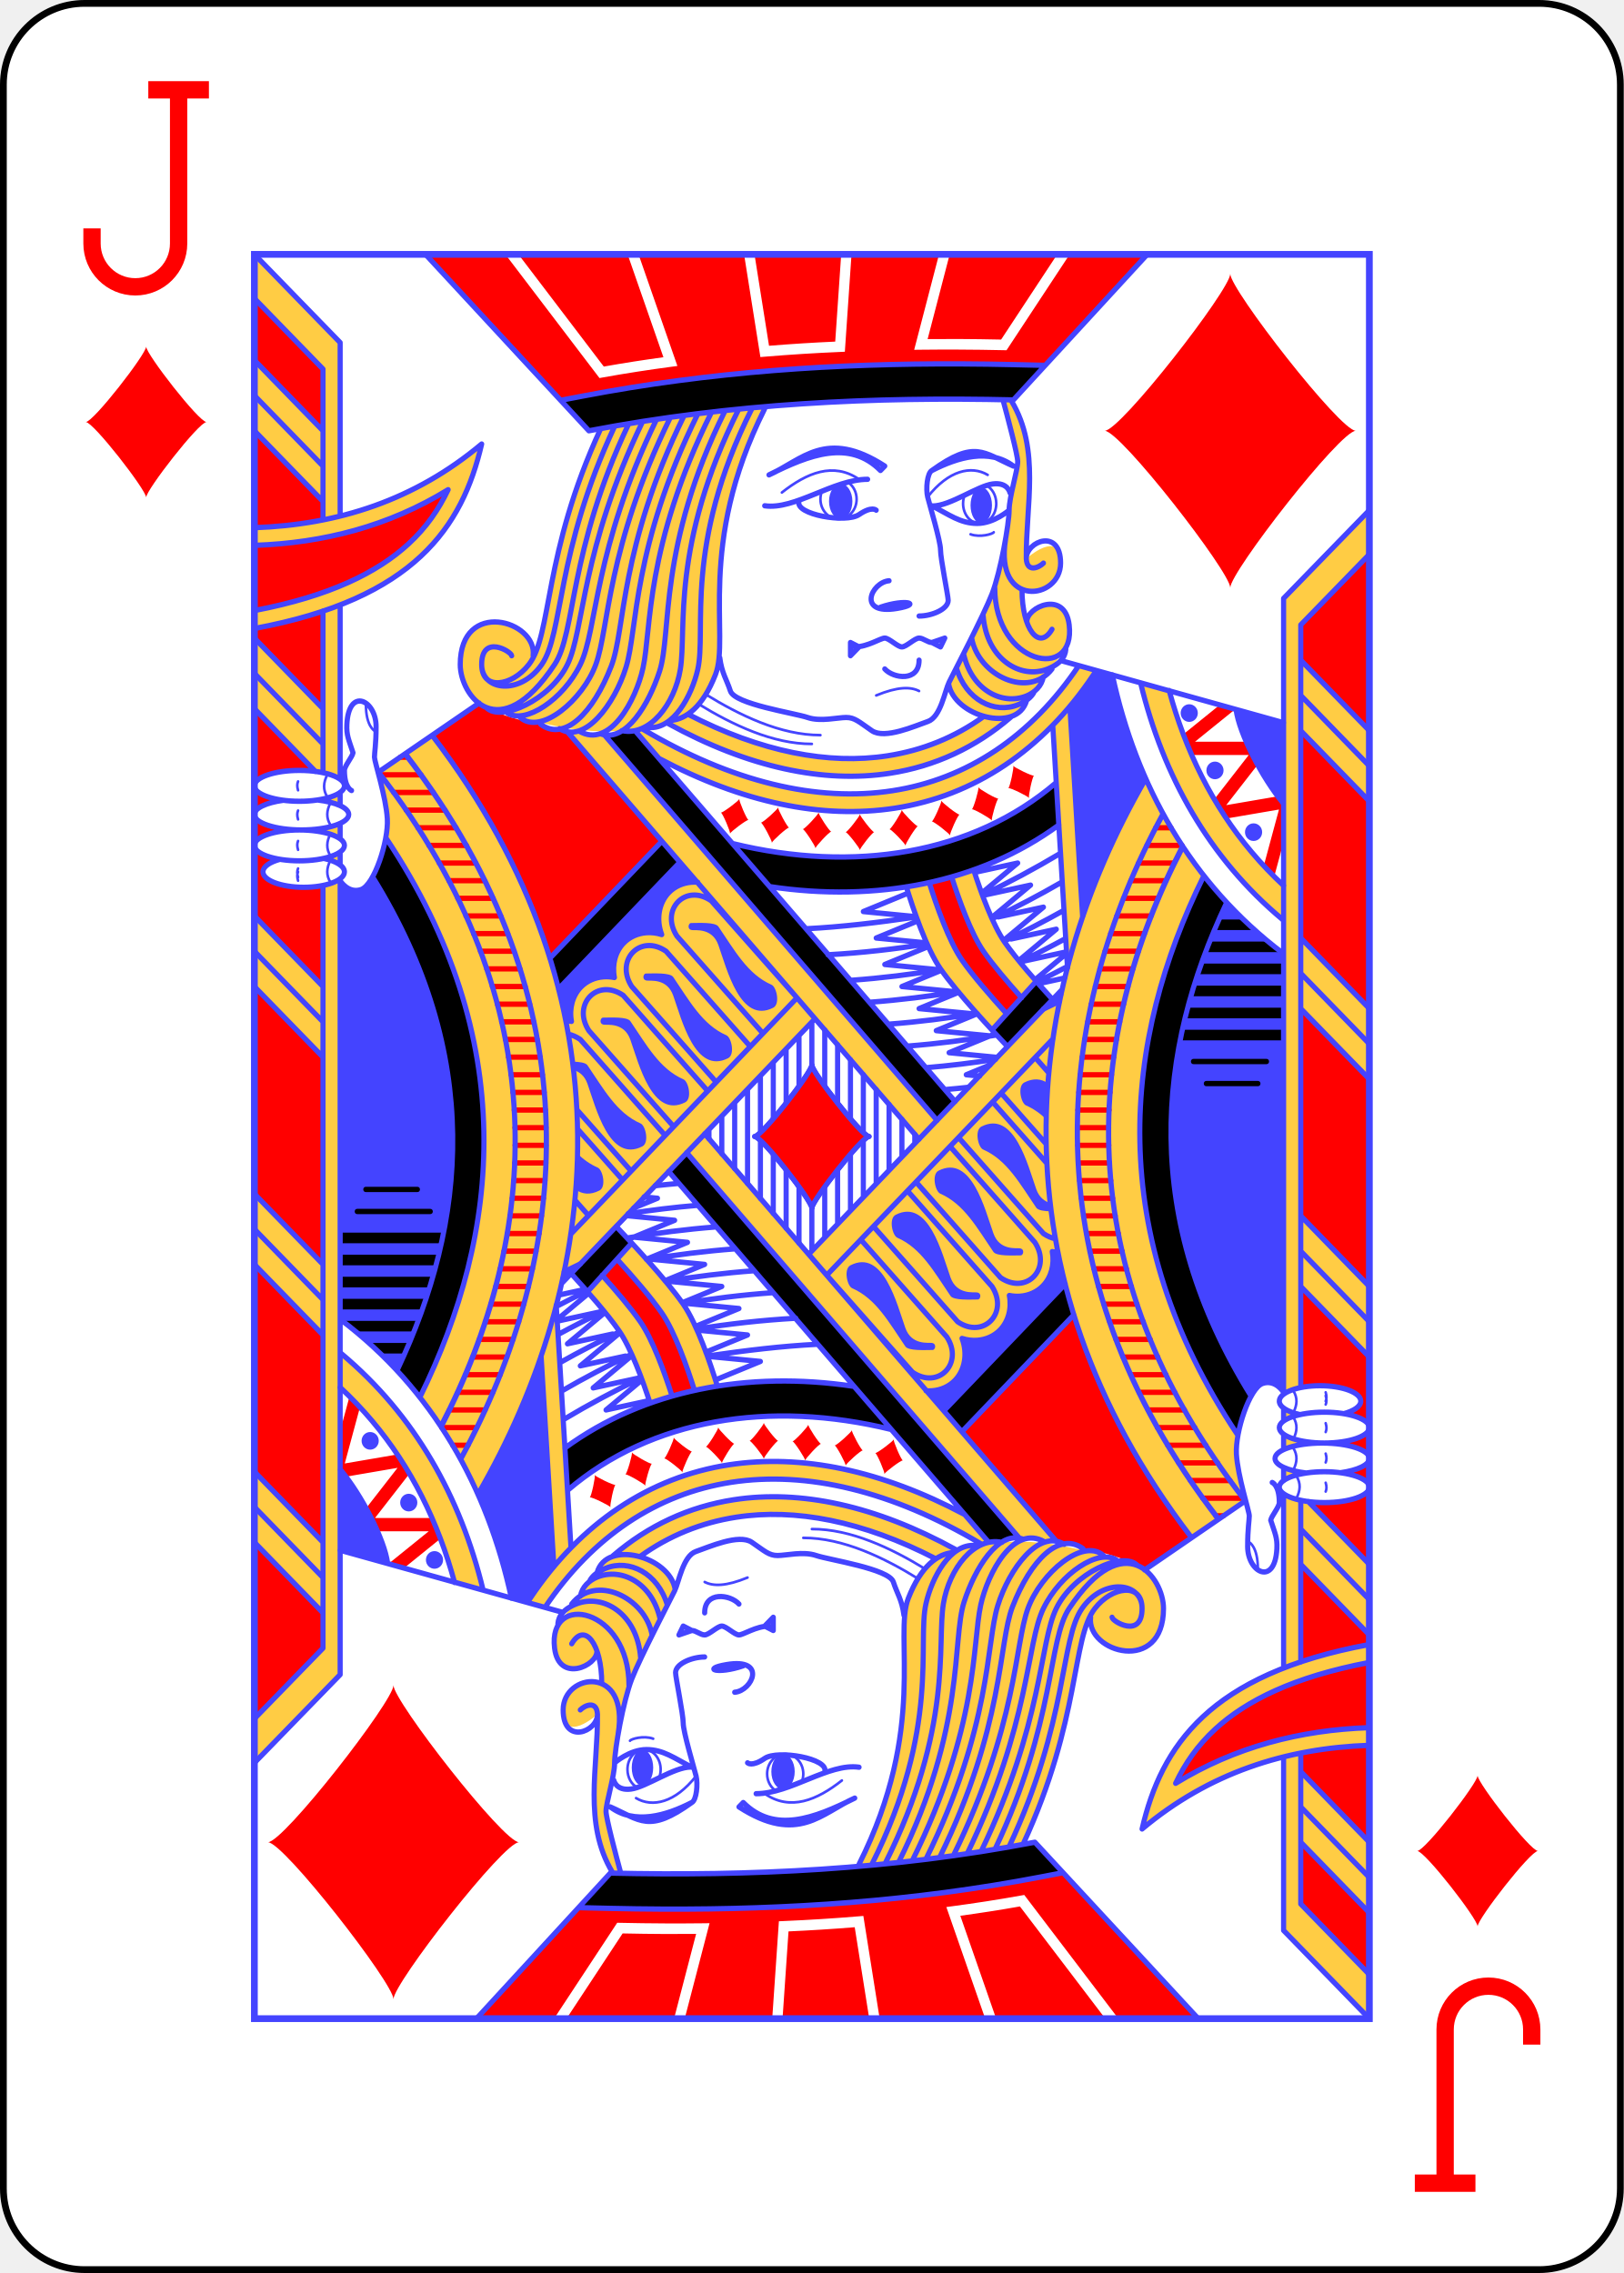
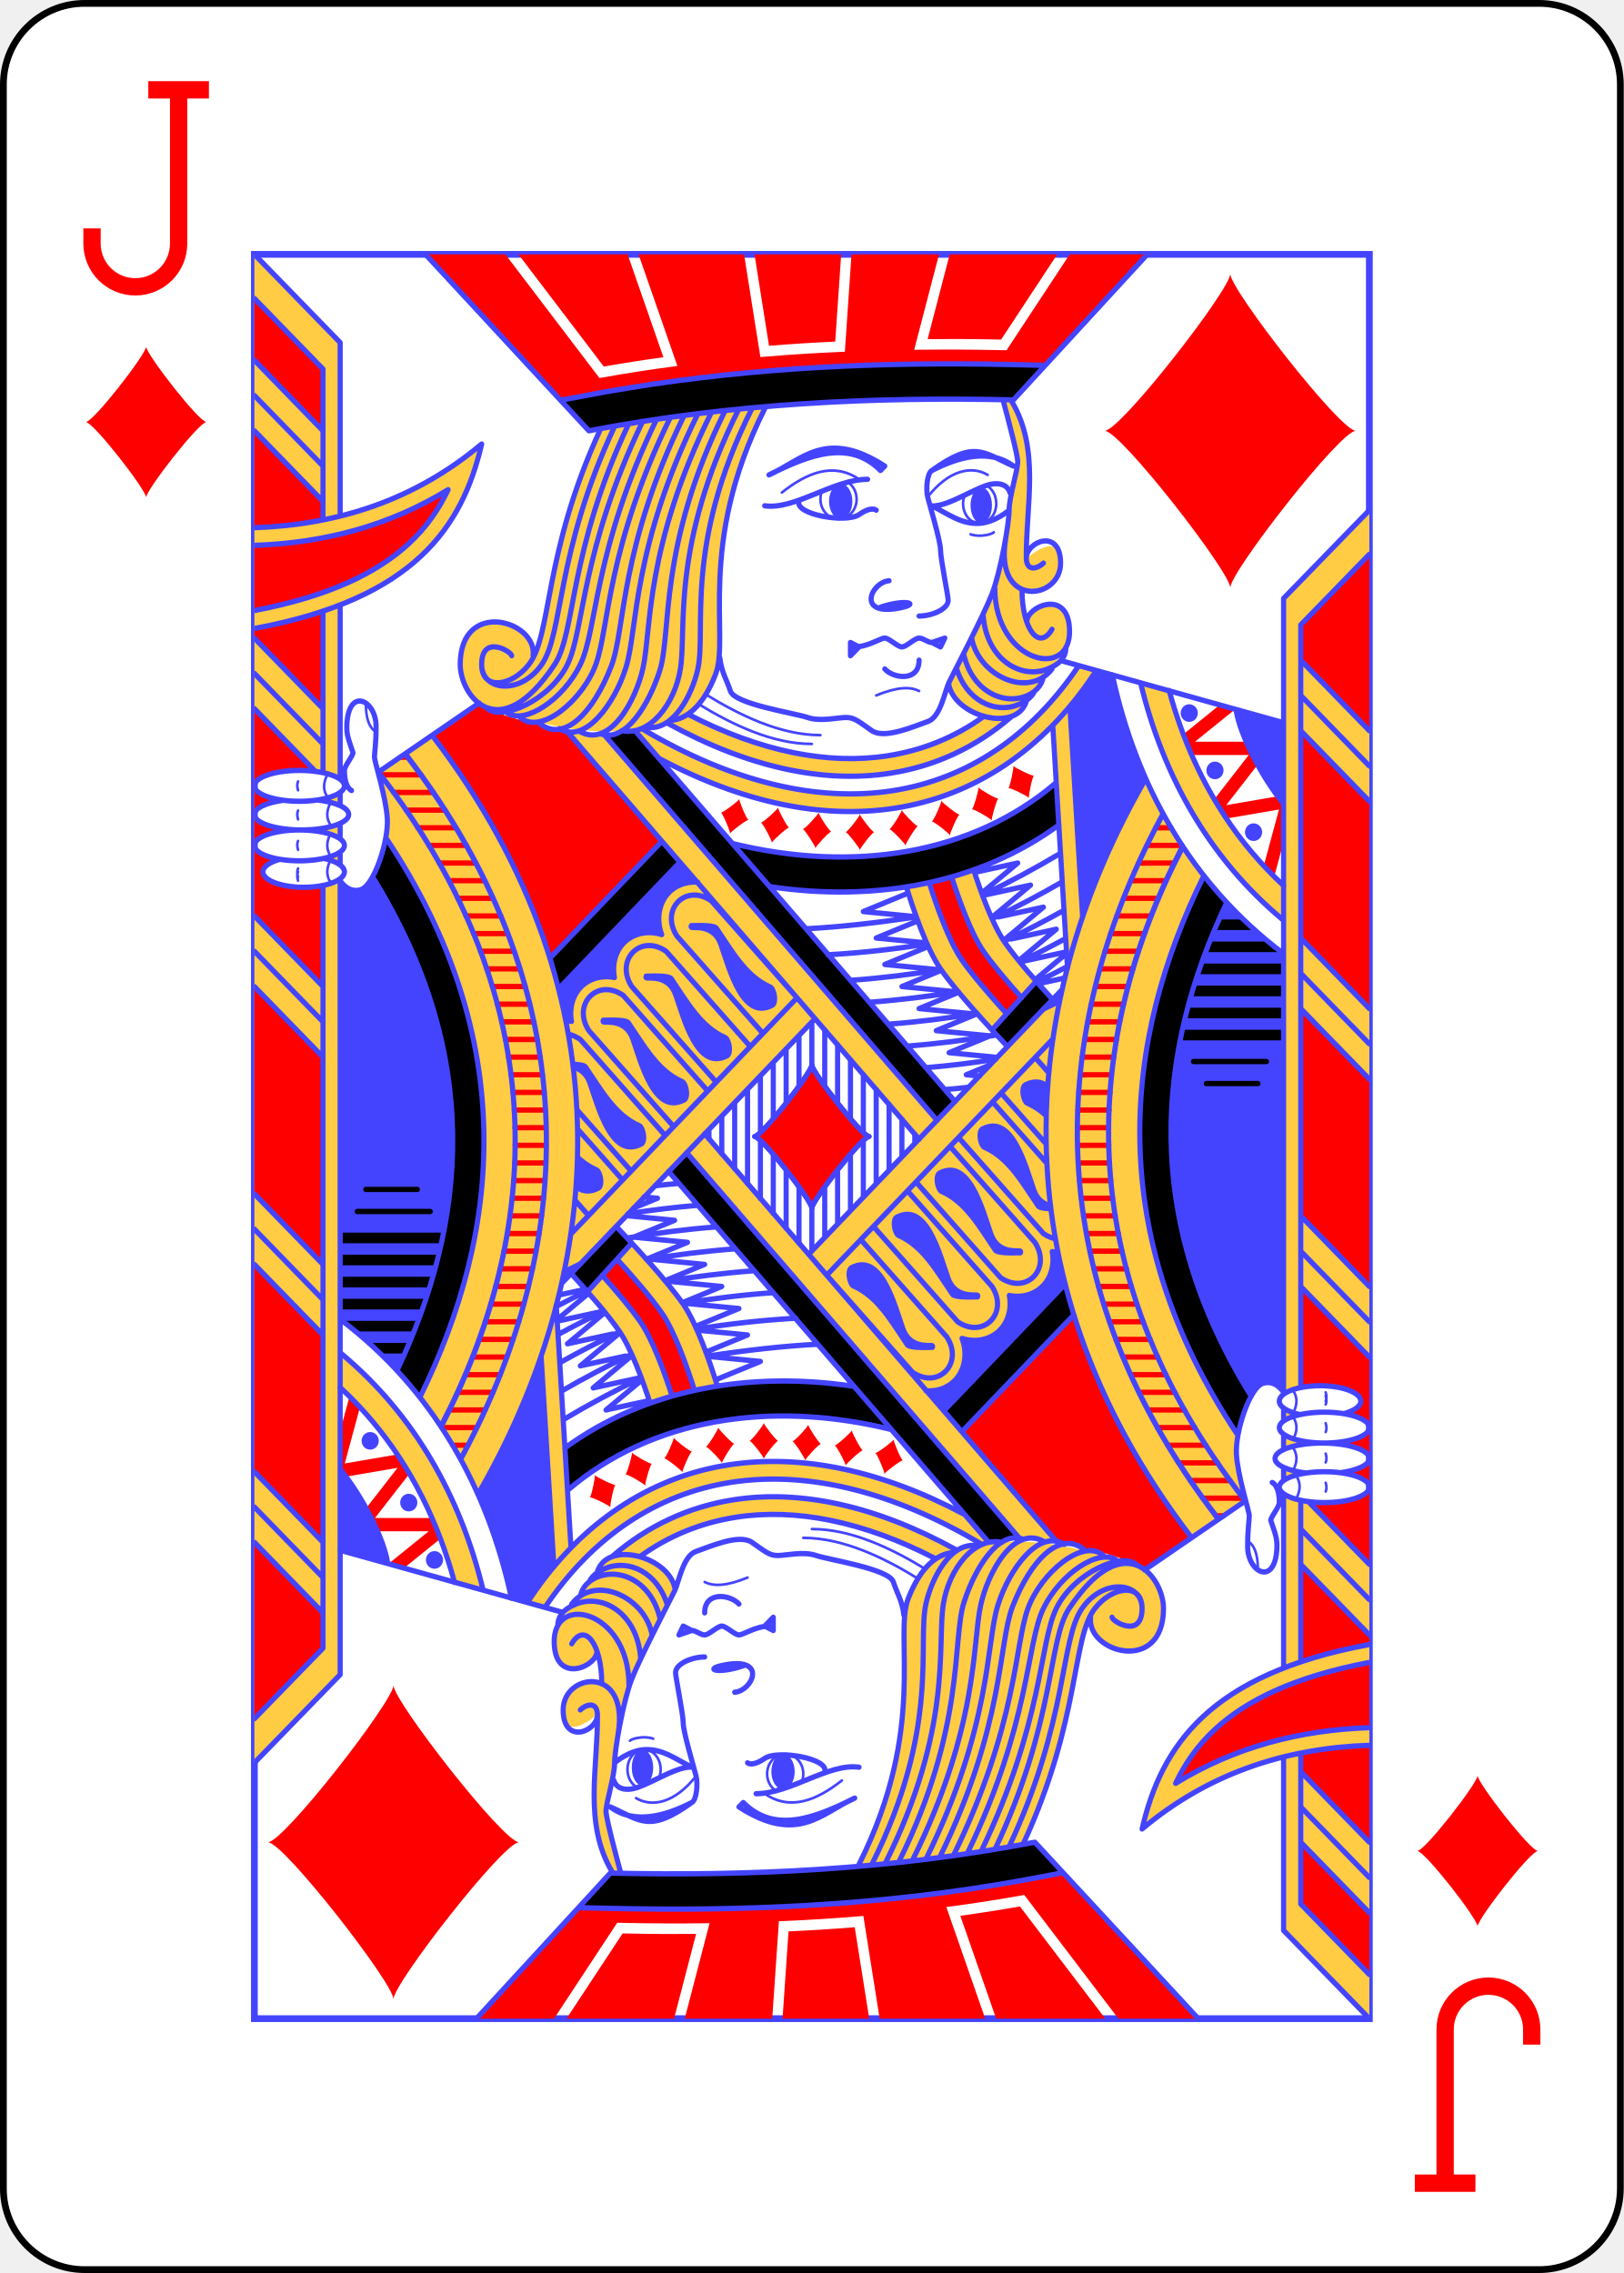
- <svg xmlns="http://www.w3.org/2000/svg" xmlns:xlink="http://www.w3.org/1999/xlink" class="card" face="JD" height="3.5in" preserveAspectRatio="none" viewBox="-120 -168 240 336" width="2.5in">
+ <svg xmlns="http://www.w3.org/2000/svg" xmlns:xlink="http://www.w3.org/1999/xlink" class="card jack" face="JD" height="3.5in" preserveAspectRatio="none" viewBox="-120 -168 240 336" width="2.5in">
  <defs>
+     <symbol id="SDJ" viewBox="-600 -600 1200 1200" preserveAspectRatio="xMinYMid">
+       <path d="M-400 0C-350 0 0 -450 0 -500C0 -450 350 0 400 0C350 0 0 450 0 500C0 450 -350 0 -400 0Z" fill="red" />
+     </symbol>
    <symbol id="VDJ" viewBox="-500 -500 1000 1000" preserveAspectRatio="xMinYMid">
      <path d="M50 -460L250 -460M150 -460L150 250A100 100 0 0 1 -250 250L-250 220" stroke="red" stroke-width="80" stroke-linecap="square" stroke-miterlimit="1.5" fill="none" />
-     </symbol>
-     <symbol id="SDJ" viewBox="-600 -600 1200 1200" preserveAspectRatio="xMinYMid">
-       <path d="M-400 0C-350 0 0 -450 0 -500C0 -450 350 0 400 0C350 0 0 450 0 500C0 450 -350 0 -400 0Z" fill="red" />
    </symbol>
    <symbol id="DJ6" preserveAspectRatio="none" viewBox="0 0 1300 2000">
      <path stroke="#44F" stroke-linecap="round" stroke-linejoin="round" stroke-width="3" fill="none" d="M85,590c-4.701,8.725 -5.187,17.099 0,25M88.71,621.884c-4.701,8.725 -5.187,17.099 0,25M88.71,656.884c-4.701,8.725 -5.187,17.099 0,25M88.71,686.884c-4.701,8.725 -5.187,17.099 0,25M130,510c0,25 10,30 10,30M50.928,597.5c-1.131,2.58 -1.339,5.774 0,10M50.928,630.524c-1.131,2.58 -1.339,5.774 0,10M50.928,665c-1.131,2.58 -1.339,5.774 0,10M50.928,700c-1.131,2.58 -1.339,5.774 0,10M50.928,696.159c-1.131,2.58 -1.339,5.774 0,10M725,500c25,-10 40,-10 50,-5M705,255c-30,-20 -60.951,-7.28 -90,15M785,275c24.496,-30.289 50.876,-35.961 70,-25M692.54,258.604c5.799,4.009 9.635,10.975 9.635,18.896 0,12.426 -9.441,22.5 -21.088,22.5 -11.646,0 -21.088,-10.074 -21.088,-22.5 0,-3.285 0.66,-6.406 1.846,-9.22M853.124,261.739c6.976,3.399 11.876,11.415 11.876,20.761 0,12.426 -8.662,22.5 -19.347,22.5 -10.685,0 -19.347,-10.074 -19.347,-22.5 0,-3.816 0.817,-7.411 2.259,-10.56M835,317.323c11.292,3.969 26.1,-0.362 27.069,-2.323M517.969,509.822C557.538,533.358 604.489,555.092 650,555M525.369,498.266C565.472,522.392 613.488,545.094 660,545" />
      <use xlink:href="#SDJ" height="200" width="200" transform="translate(650,1000)scale(1,0.972)rotate(0)translate(-100,-100)" stroke="#44F" stroke-width="36" stroke-linejoin="round" stroke-linecap="round" />
      <use xlink:href="#SDJ" height="50" width="50" transform="translate(894,598)scale(1,0.972)rotate(-26)translate(-25,-25)" />
      <use xlink:href="#SDJ" height="50" width="50" transform="translate(852,623)scale(1,0.972)rotate(-22)translate(-25,-25)" />
      <use xlink:href="#SDJ" height="50" width="50" transform="translate(806,639)scale(1,0.972)rotate(-14)translate(-25,-25)" />
      <use xlink:href="#SDJ" height="50" width="50" transform="translate(757,650)scale(1,0.972)rotate(-6)translate(-25,-25)" />
      <use xlink:href="#SDJ" height="50" width="50" transform="translate(706,655)scale(1,0.972)rotate(0)translate(-25,-25)" />
      <use xlink:href="#SDJ" height="50" width="50" transform="translate(656,653)scale(1,0.972)rotate(5)translate(-25,-25)" />
      <use xlink:href="#SDJ" height="50" width="50" transform="translate(607,647)scale(1,0.972)rotate(10)translate(-25,-25)" />
      <use xlink:href="#SDJ" height="50" width="50" transform="translate(560,637)scale(1,0.972)rotate(15)translate(-25,-25)" />
    </symbol>
    <symbol id="DJ5" preserveAspectRatio="none" viewBox="0 0 1300 2000">
      <path stroke="#44F" stroke-linecap="round" stroke-linejoin="round" stroke-width="6" fill="none" d="M100,709.952V1610L-2.9802322e-6,1710M100,678.111v13.911M100,645.033v17.312M100,609.791v14.839M100,397.41V594.643M5.9604645e-7,5.9604645e-7 100,100v196.63M100.156,1207.275c107.997,79.347 171.737,190.717 199.486,315.914M207.3,545.261C445.376,846.844 403.682,1165.656 260.675,1405.606M358.174,1166.617 653.704,866.472M365.264,541.561 774.865,1002.951M650,870.236V1005M635,885.469V1120.805M620,900.703 620,1103.908M605,915.937l10e-6,171.074M590,931.172V1070.115M575,946.406V1053.219M560,961.641l-2e-5,74.682M545,976.875l-10e-6,42.551M530,992.109v10.42M408.006,544.65 795.9,981.588M444.424,540.616l372.51,419.609M368.801,1110.75 632.661,842.769M354.528,832.821 496.146,688.992M344.459,797.973 475.103,665.289M144.449,587.034 262.085,508.61M940.101,460.451l259.692,70.425M882.049,524.54c-41.333,34.618 -88.82,55.864 -141.033,63.696 -77.195,11.579 -165.246,-6.435 -258.699,-56.453M453.028,538.37c103.513,59.813 202.907,82.851 290.956,69.644 86.565,-12.985 161.584,-61.304 217.217,-141.821M850.411,523.829C816.55,547.595 778.945,562.323 738.049,568.457 669.735,578.704 590.814,564.241 505.551,521.317M557.384,667.852c141.56,33.774 280.148,12.039 377.1,-68.721M930.877,534.031l17.164,274.628M950.766,512.261c5.176,82.814 10.432,166.905 14.861,237.784M601.099,716.788c123.687,18.042 244.26,-3.946 336.972,-69.989M760.133,716.928C767.967,741.662 783.721,787.209 800,810c19.662,27.527 60.973,70.517 77.718,87.621M786.849,712.279C795.124,737.784 809.834,778.767 825,800c12.464,17.45 33.628,41.114 51.719,60.458M813.053,705.961C821.503,731.58 835.544,769.762 850,790c10.843,15.18 28.27,35.063 44.53,52.714M838.642,697.737C847.145,723.316 860.874,760.224 875,780c13.414,18.779 36.904,44.756 55.795,64.8M153.972,662.331C309.967,889.988 287.883,1108.489 192.987,1295.533M1199.928,715.507c-53.227,-48.045 -91.438,-105.975 -116.853,-171.387 -6.273,-16.146 -11.767,-32.747 -16.514,-49.768M1198.823,754.032c-86.122,-69.992 -139.221,-162.657 -165.48,-268.012M1144.6,515.971c3.51,27.018 30.401,77.532 54.943,106.167M80,240 -2.9802322e-7,160M0,120l80,80M80,280 -2.9802322e-7,200M80,555 -2.9802322e-7,475M0,435l80,80M80,870 -2.9802322e-7,790M0,750l80,80M80,910 -2.9802322e-7,830M80,1185 -2.9802322e-7,1105M0,1065l80,80M80,1225 -2.9802322e-7,1145M80,1500 -2.9802322e-7,1420M0,1380l80,80M80,1540 -2.9802322e-7,1460M80,715.826V1580L-5.9604645e-7,1660M80,404.212V586.914M0,50l80,80v170.958M592.661,882.769l-100,-110c-20,-30 10,-60 40,-40l100,110M538.524,938.376 440,830c-20,-30 10,-60 40,-40l98.193,108.012M488.885,988.773 390,880c-20,-30 10,-60 40,-40l98.606,108.467M366.055,884.082c4.519,0.868 9.232,2.776 13.945,5.918l98.886,108.774M439.259,1039.185 376.341,969.976M376.856,991.542l52.371,57.608M389.335,1089.268l-15.594,-17.153M516.977,711.775c-1.078,-0.089 -2.152,-0.14 -3.221,-0.156 -1.297,-0.018 -2.586,0.017 -3.863,0.105 -10.219,0.706 -19.688,4.787 -26.588,11.688 -11.544,11.544 -15.19,30.278 -8.35,47.686 -5.928,-1.859 -11.945,-2.542 -17.723,-2.143 -10.219,0.706 -19.689,4.787 -26.59,11.688 -9.67,9.67 -13.793,24.386 -10.859,39.141 -4.226,-0.84 -8.449,-1.111 -12.551,-0.828 -10.219,0.706 -19.689,4.787 -26.59,11.688 -9.617,9.617 -13.748,24.224 -10.908,38.896 -0.283,-0.06 -0.566,-0.133 -0.85,-0.188 -0.98,-0.203 -1.978,-0.307 -2.979,-0.311 -0.87,-0.003 -1.723,0.068 -2.555,0.208M911.501,824.106l-51.301,54.965M848.93,726.398c30.438,-14.244 60.781,-29.936 91.001,-47.503M860.229,753.123c27.325,-12.679 54.575,-26.511 81.729,-41.804M874.067,778.661c23.36,-10.811 46.666,-22.46 69.903,-35.142M892.425,802.102c17.883,-8.34 35.733,-17.177 53.545,-26.598M912.413,824.762c11.862,-5.596 23.71,-11.414 35.541,-17.48M919.958,855.554c6.272,-2.875 12.539,-5.81 18.803,-8.809M848.071,724.086 890,690 839.651,700.627M859.686,751.837 905,715 852.309,726.121M873.553,777.759 920,740 867.309,751.121M891.242,800.573 935,765 882.309,776.121M946.916,790.651l-49.607,10.47M910.283,822.288l36.743,-29.869M944.574,820.366l-27.265,5.754M921.876,854.122l18.259,-14.844M796.745,810.826 735,805 785,785M816.745,835.826 755,830 800.995,811.602M836.745,860.825 775,855 821.293,836.483M856.745,885.826 795,880 843.076,860.769M865.487,910.235 810,905 860,885M771.875,751.157c-45.675,6.443 -87.52,11.323 -128.233,13.293M771.745,750.826 710,745 760,725M784.463,781.691c-37.56,5.866 -76.037,10.142 -115.741,12.289M783.928,780.56 725,775 773.666,755.534M800.543,810.726c-34.211,5.512 -69.172,9.723 -105.121,12.221 -0.113,0.008 -0.226,0.016 -0.338,0.024M820.562,835.723c-33.673,5.426 -68.073,9.591 -103.426,12.104M842.46,860.416c-33.626,5.47 -67.975,9.688 -103.271,12.263M865,885c-33.784,5.565 -68.294,9.873 -103.757,12.527M864.175,912.505c-26.572,4.034 -53.609,7.264 -81.218,9.499M832.539,944.214c-9.118,0.981 -18.296,1.857 -27.537,2.622M845.626,931.474 830,930 857.643,918.943M137.753,705.592c129.038,202.306 110.486,391.093 29.078,558.571M144.664,587.05c211.433,263.851 187.394,526.874 72.807,741.458M240.698,1365.491C368.264,1137.311 400.016,847.839 175.72,566.274M144.78,587.132C356.096,850.901 332.058,1113.924 217.853,1328.87M176.02,566.162c223.996,281.677 192.244,571.149 64.817,798.824M100,710c0,0 9.291,14.995 24.328,10.107C139.668,715.121 156.474,665.06 155,640c-1.468,-24.957 -15,-65 -15,-70 0,-5 1.909,-14.691 1.909,-34.691 0,-30 -31.909,-45.309 -34.073,-2.527C107.209,545.174 110,550 115,565M115,565c-0.676,4.552 -10,15 -10,20 0,20 8.286,22.809 8.286,22.809M0,602.5A52.5,17.5 0 0 1 52.5,585 52.5,17.5 0 0 1 105,602.5 52.5,17.5 0 0 1 52.5,620 52.5,17.5 0 0 1 0,602.5M0,635c0,0 0,0 0,0 0,-7.263 13.907,-13.493 33.71,-16.141M73.837,618.553C94.935,621 110,627.44 110,635c0,9.665 -24.624,17.5 -55,17.5 -30.376,0 -55,-7.835 -55,-17.5M0,670A52.5,17.5 0 0 1 52.5,652.5 52.5,17.5 0 0 1 105,670 52.5,17.5 0 0 1 52.5,687.5 52.5,17.5 0 0 1 0,670M81.191,684.829C95.421,687.851 105,693.514 105,700c0,9.665 -21.266,17.5 -47.5,17.5 -26.234,0 -47.5,-7.835 -47.5,-17.5 0,-5.87 7.845,-11.066 19.884,-14.24M71.354,586.354 1.8096853e-5,515M0.02,309.855C97.554,306.607 187.046,278.578 265,215 242.582,308.966 186.547,390.542 0.192,424.084M0.026,329.865C80.534,327.262 156.893,308.022 225.898,266.748 215.042,289.094 200.421,309.706 179.627,328.295 143.531,360.564 88.07,387.481 0.303,403.733M403.784,197.624C336.263,339.655 347.37,430.787 320,465c-20,25 -55,30 -55,0 0,-35 34.9,-14.626 35,-10M420.15,194.736C350.946,338.298 360.638,429.107 335,465c-25,35 -70,30 -70,0M436.417,192.11C365.772,337.154 375.059,428.375 350,465c-65,95 -110,35 -110,0 0,-75 90,-50 85,-10M452.669,189.51C380.329,335.873 384.964,425.072 365,465c-20,40 -77.602,65.61 -94.572,48.745M468.763,187.305C395.282,334.978 400.064,424.872 380,465c-20,40 -64.5,68.136 -85,55M484.862,185.097C410.176,334.001 413.892,422.783 398.06,465c-15,40 -63.998,80.555 -88.06,60M500.989,182.866C425.269,333.183 432.827,424.628 416.121,466.749 395,520 361.556,552.647 333.873,532.762M517.083,180.7C440.175,332.311 447.076,424.662 433.307,468.06 420,510 385.05,555.512 355.845,537.641M532.953,178.991C455.14,331.615 463.149,424.349 453.116,468.935 445,505 414.577,561.021 378.609,540.433M548.832,177.272C470.166,330.965 486.957,428.902 472.488,472.432 460,510 433.177,553.423 404.187,543.706M564.713,175.556C485.046,330.227 504.286,424.838 496.669,470.246 490,510 460.572,546.713 428.474,539.875M580,175C500,330 527.498,425.817 516.915,470.683 510,500 488.836,539.016 459.373,536.333M595,175c-80,155 -40.203,258.598 -57.401,301.367 -14.963,37.211 -34.463,50.386 -51.885,51.962M872.923,165.37C878.475,185.244 890,227.409 890,235c0,10 -10,40 -10,55 0,15 -10,70 -20,95 -10,25 -45,90 -50,100 -5,10 -9.809,39.563 -24.809,44.563C770.191,534.563 735,550 720,540c-15,-10 -20,-15 -30,-15 -10,0 -30,5 -45,0 -15,-5 -85,-15 -90,-30 -4.379,-13.209 -10,-20 -12.377,-37.814M600,250c38.334,-16.373 66.186,-53.253 135,-10v0l-5,5c-36.119,-35.307 -82.46,-18.225 -130,5v0M885,240c-35,-15 -45,-30 -95,5v0c30,-15 66.711,-25.583 95,-5v0M790,245c-5.615,2.796 -7.258,21.124 -5,30 2.466,9.691 15,50 15,60 0,10 8.935,52.186 8.935,57.186C808.935,402.186 790,410 775,410M740,370c-20.808,1.708 -37.884,39.089 9.316,31.367C779.331,396.457 760,390 730,400M695,440v15l10,-10 -10,-5v0M805,435l-5,10 -10,-5 15,-5v0M700,445c15,0 30,-10 35,-10 5,0 15,10 20,10 5,0 15,-10 20,-10 5,0 10,5 15,5M735,470c10.017,10.832 40,15 40,-10M595,285c35,5 80,-30 120,-30M635,280c-5,15 55,25 70,15 15,-10 20,-5 20,-5M790.923,285.265c20,0 52.332,-22.8 70,-25 17.668,-2.2 20,10 20,10M790,285c20,10 33.071,20 52.775,20C862.479,305 880,290 880,290M882.739,166.219C916.805,221.491 899.287,285.408 900,345c0.877,16.276 15,10 20,5M875.871,322.903C862.68,401.749 940,392.043 940,350c0,-40 -40,-25 -40,-5M895,380c0,45 20,70 35,45M863.258,377.678C863.149,465.861 958.062,484.498 950,420c-5,-40 -50,-20 -49.354,-3.324M849.71,409.419C853.692,459.152 893.434,482.286 925,470c18.663,-7.264 21.42,-17.97 21.126,-24.435M836.381,435.227C844.554,477.951 902.816,504.171 930,470M826.958,452.98c9.23,40.691 44.654,58.763 73.332,47.601 9.377,-3.79 17.976,-11.415 19.488,-21.63M818.484,468.745c11.128,36.612 44.521,52.456 71.806,41.836 10.08,-3.923 15.519,-8.85 18.345,-13.571M809.429,486.652c6.149,37.142 80.063,56.922 91.04,18.908M920.159,125.779l-34.261,-0.77c-20.572,-0.462 -41.188,-0.75 -61.848,-0.84 -144.617,-0.628 -291.435,8.513 -441.393,36.51l-25.623,4.783M199.524,-1.861155e-4 390,200C557.854,168.663 722.223,161.344 885,165L1041.082,-4.7504902e-4M472.329,571.725c96.126,49.651 189.631,68.816 274.622,56.068 92.087,-13.813 172.42,-65.876 230.705,-150.232l3.633,-5.258" />
    </symbol>
    <symbol id="DJ4" preserveAspectRatio="none" viewBox="0 0 1300 2000">
      <path fill="black" d="M130,1057c-4.057,-0.057 -4.057,6.057 0,6h60c4.057,0.057 4.057,-6.057 0,-6zm-10,25c-4.057,-0.057 -4.057,6.057 0,6h85c4.057,0.057 4.057,-6.057 0,-6zm-20,27v12h117.996l2.322,-12zm0,25v12h112.19l2.612,-12zm0,25v12h104.353l3.774,-12zm0,25v12h96.806l3.483,-12zm17.561,37h68.505l4.935,-12h-87.372zm29.898,25h27.866l4.935,-12h-46.444zM885.898,125.01c-20.572,-0.462 -41.188,-0.75 -61.848,-0.84 -144.617,-0.628 -291.435,8.513 -441.393,36.51L356.765,165.141 390,200c167.854,-31.337 332.223,-38.656 495,-35l35.361,-38.408zM934.484,599.132c-96.952,80.76 -235.54,102.495 -377.1,68.721l43.715,48.936c123.687,18.042 244.26,-3.946 336.972,-69.989zM816.934,960.224 444.424,540.616 408.006,544.65 795.9,981.588ZM496.146,688.992 354.528,832.821 344.459,797.973 475.103,665.289ZM877.718,897.621c-4.427,-4.522 -10.572,-10.854 -17.549,-18.39l51.237,-55.326c6.549,7.159 13.215,14.344 19.389,20.895M192.987,1295.533c94.897,-187.044 116.98,-405.546 -39.015,-633.202 -4.979,15.602 -9.504,32.46 -16.219,43.261 129.038,202.306 110.486,391.093 29.078,558.571z" />
    </symbol>
    <symbol id="DJ3" preserveAspectRatio="none" viewBox="0 0 1300 2000">
      <path fill="#44F" d="M509,758c9,0 28.315,-1.237 32,4 19,27 34.047,54.141 62,66 5.895,2.501 10.258,21.901 2,26 -38.418,19.069 -54.167,-44.095 -64,-71 -7.297,-19.969 -27.054,-16.342 -31,-17 -6,-1 -3.687,-8 -1,-8zM456.339,815.231c9,0 28.315,-1.237 32,4 19,27 34.047,54.141 62,66 5.895,2.501 10.258,21.901 2,26 -38.418,19.069 -54.167,-44.095 -64,-71 -7.297,-19.969 -27.054,-16.342 -31,-17 -6,-1 -3.687,-8 -1,-8zM406.339,865.231c9,0 28.315,-1.237 32,4 19,27 34.047,54.141 62,66 5.895,2.501 10.258,21.901 2,26 -38.418,19.069 -54.167,-44.095 -64,-71 -7.297,-19.969 -27.054,-16.342 -31,-17 -6,-1 -3.687,-8 -1,-8zM371.248,915.149c7.579,0.188 14.956,1.05 17.09,4.082 19,27 34.047,54.141 62,66 5.895,2.501 10.258,21.901 2,26 -38.418,19.069 -54.167,-44.095 -64,-71 -3.549,-9.711 -10.044,-13.842 -16.235,-15.599M376.289,1019.066c7.016,6.682 14.831,12.255 24.049,16.166 5.895,2.501 10.258,21.901 2,26 -10.879,5.4 -19.941,4.206 -27.565,-0.892M697.25,280a13.625,20 0 0 1 -13.625,20 13.625,20 0 0 1 -13.625,-20 13.625,20 0 0 1 13.625,-20 13.625,20 0 0 1 13.625,20zM860,284.506a12.5,20.292 0 0 1 -12.5,20.292 12.5,20.292 0 0 1 -12.5,-20.292 12.5,20.292 0 0 1 12.5,-20.292 12.5,20.292 0 0 1 12.5,20.292zM1039.288,594.296c-17.009,-37.323 -29.874,-76.645 -38.918,-117.435l-19.08,-4.558 -3.633,5.258c-8.474,12.264 -17.414,23.846 -26.839,34.714 5.125,82.8 10.381,166.892 15.044,237.706 19.442,-54.632 44.354,-106.743 73.427,-155.684zM1144.6,515.971l55.194,14.905m-55.194,-14.905c3.51,27.018 30.401,77.532 54.943,106.167l0.251,-91.261M137.57,706c-4.348,7.569 -8.855,12.681 -13.242,14.107C109.291,724.995 100,709.976 100,709.976l0.078,496.904c23.977,17.954 45.709,37.081 66.058,57.431 82.103,-167.626 100.655,-356.414 -28.566,-558.312zM100,1610 -10,1720M354.528,832.821l141.618,-143.829 20.83,22.783c-1.078,-0.089 -2.152,-0.14 -3.221,-0.156 -1.297,-0.018 -2.586,0.017 -3.863,0.105 -10.219,0.706 -19.688,4.787 -26.588,11.688 -11.544,11.544 -15.19,30.278 -8.35,47.686 -5.928,-1.859 -11.945,-2.542 -17.723,-2.143 -10.219,0.706 -19.689,4.787 -26.59,11.688 -9.67,9.67 -13.793,24.386 -10.859,39.141 -4.226,-0.84 -8.449,-1.111 -12.551,-0.828 -10.219,0.706 -19.689,4.787 -26.59,11.688 -9.617,9.617 -13.748,24.224 -10.908,38.896 -0.283,-0.06 -0.566,-0.133 -0.85,-0.188 -0.98,-0.203 -1.978,-0.307 -2.979,-0.311 -0.87,-0.003 -1.723,0.068 -2.555,0.208zM1100,520a10,10 0 0 1 -10,10 10,10 0 0 1 -10,-10 10,10 0 0 1 10,-10 10,10 0 0 1 10,10zM1130,585a10,10 0 0 1 -10,10 10,10 0 0 1 -10,-10 10,10 0 0 1 10,-10 10,10 0 0 1 10,10zM1175,655a10,10 0 0 1 -10,10 10,10 0 0 1 -10,-10 10,10 0 0 1 10,-10 10,10 0 0 1 10,10z" />
    </symbol>
    <symbol id="DJ2" preserveAspectRatio="none" viewBox="0 0 1300 2000">
      <path fill="red" d="M199.521,0l157.664,165.582 25.473,-4.902c149.958,-27.996 296.776,-37.138 441.393,-36.51 20.66,0.09 41.275,0.378 61.848,0.84l34.475,1.57L1040.949,0h-90.371l-73.627,108.701 -3.268,-0.072c-17.44,-0.384 -35.101,-0.607 -52.801,-0.684 -14.191,-0.062 -28.397,-0.029 -43.678,0.152l-7.916,0.094L798.268,0H696.223l-7.773,110.4 -5.359,0.221c-28.906,1.195 -58.058,2.965 -87.605,5.359L589.971,116.428 570.955,0H447.898l45.314,126.52 -7.391,0.957c-26.194,3.391 -52.95,7.403 -79.91,12.123L402.369,140.221 292.633,0Zm108.35,0 99.543,127.197c23.432,-4.051 46.649,-7.54 69.502,-10.588L435.15,0Zm275.244,0 16.924,103.627c25.991,-2.041 51.693,-3.606 77.189,-4.721L684.191,0Zm227.576,0 -25.73,96.07c12.299,-0.107 24.295,-0.176 35.975,-0.125 16.664,0.072 33.27,0.302 49.725,0.645L936.086,0ZM0,50v70l80,80v-70zm0,150v109.854c27.325,-0.911 54.014,-3.781 80,-8.816V280Zm225.898,66.748C156.887,308.026 80.516,327.253 0,329.854v73.936c87.942,-16.247 143.49,-43.188 179.627,-75.494 20.794,-18.589 35.415,-39.201 46.271,-61.547zM80,404.438C56.424,412.129 29.87,418.722 0,424.094V435l80,80zm182.084,104.172 -54.93,36.684c65.585,82.864 109.888,167.062 137.031,251.623L475.107,665.293 365.264,541.561c-34.415,-10.878 -70.714,-12.66 -103.18,-32.951zm863.334,2.24 -42.344,33.27 9.807,23.381h66.514l-40.512,50.641 14.359,21.424 61.381,-10.23 -17.67,63.613 12.203,12.115 10.982,-39.539 -0.596,-43.387 -6.068,-7.82 -60.371,10.062 36.715,-45.895L1156.74,552.5h-60.057l46.652,-36.656zM0,515v87.5a52.5,17.5 0 0 1 52.5,-17.5 52.5,17.5 0 0 1 18.664,1.164zm0,87.5V635c0,-7.263 13.907,-13.493 33.711,-16.141l0.301,-0.002A52.5,17.5 0 0 1 0,602.5ZM0,635v35a52.5,17.5 0 0 1 52.5,-17.5 52.5,17.5 0 0 1 27.5,2.619v-4.545C72.493,651.797 64.012,652.5 55,652.5 24.624,652.5 0,644.665 0,635Zm0,35v80l80,80V715.414C73.302,716.744 65.642,717.5 57.5,717.5 31.266,717.5 10,709.665 10,700c0,-5.867 7.837,-11.059 19.863,-14.234A52.5,17.5 0 0 1 0,670ZM170.152,567a3,3 0 1 0 0,6h8.428 0.381a3,3 0 1 0 0,-6h-0.381zM72.721,586.354A52.5,17.5 0 0 1 80,587.619v-1.266zM146.998,587a3,3 0 1 0 0,6h46.938 0.355a3,3 0 1 0 0,-6h-0.355zm15.473,20a3,3 0 1 0 0,6h45.842 0.324a3,3 0 1 0 0,-6H208.312ZM80,617.393a52.5,17.5 0 0 1 -6.863,1.166l0.699,-0.006c2.125,0.247 4.17,0.544 6.164,0.869zM176.955,627a3,3 0 1 0 0,6h44.982 0.297a3,3 0 1 0 0,-6h-0.297zm13.672,20a3,3 0 1 0 0,6h44.199 0.27a3,3 0 1 0 0,-6h-0.27zm12.871,20a3,3 0 1 0 0,6h43.381 0.25a3,3 0 1 0 0,-6h-0.25zm12.078,20a3,3 0 1 0 0,6h42.422a3,3 0 1 0 0,-6zm597.477,18.961 -26.203,6.318C795.125,737.784 809.834,778.767 825,800c12.701,17.782 34.437,42.018 52.748,61.559L894.529,842.715C878.269,825.064 860.843,805.18 850,790 835.544,769.762 821.502,731.58 813.053,705.961ZM226.846,707a3,3 0 1 0 0,6h41.582a3,3 0 1 0 0,-6zm10.307,20a3,3 0 1 0 0,6h41.021a3,3 0 1 0 0,-6zm9.557,20a3,3 0 1 0 0,6h40.467a3,3 0 1 0 0,-6zm8.814,20a3,3 0 1 0 0,6h39.76 0.156a3,3 0 1 0 0,-6h-0.156zm8.082,20a3,3 0 1 0 0,6h39.141a3,3 0 1 0 0,-6zm7.354,20a3,3 0 1 0 0,6h38.609a3,3 0 1 0 0,-6zm6.514,20a3,3 0 1 0 0,6h38.264a3,3 0 1 0 0,-6zM0,830v235l80,80V910Zm283.213,17a3,3 0 1 0 0,6h37.809a3,3 0 1 0 0,-6zm5.043,20a3,3 0 1 0 0,6h37.439a3,3 0 1 0 0,-6zm4.354,20a3,3 0 1 0 0,6h37.152a3,3 0 1 0 0,-6zm3.668,20a3,3 0 1 0 0,6h36.945a3,3 0 1 0 0,-6zm2.986,20a3,3 0 1 0 0,6h36.627a3,3 0 1 0 0,-6zm2.197,20a3,3 0 1 0 0,6h36.453a3,3 0 1 0 0,-6zm1.49,20a3,3 0 1 0 0,6h36.398a3,3 0 1 0 0,-6zm0.83,20a3,3 0 1 0 0,6H340a3,3 0 1 0 0,-6zm0.174,20a3,3 0 1 0 0,6H340a3,3 0 1 0 0,-6zm-0.484,20a3,3 0 1 0 0,6h36.412a3,3 0 1 0 0,-6zm-1.137,20a3,3 0 1 0 0,6h36.447a3,3 0 1 0 0,-6zm-1.787,20a3,3 0 1 0 0,6h36.555a3,3 0 1 0 0,-6zm-2.52,20a3,3 0 1 0 0,6h36.816a3,3 0 1 0 0,-6zm-3.184,20a3,3 0 1 0 0,6h37.115a3,3 0 1 0 0,-6zm-3.826,20a3,3 0 1 0 0,6h37.354a3,3 0 1 0 0,-6zM0,1145v235l80,80v-235zm286.551,2a3,3 0 1 0 0,6h37.656a3,3 0 1 0 0,-6zm-5.109,20a3,3 0 1 0 0,6h38.023a3,3 0 1 0 0,-6zm-5.75,20a3,3 0 1 0 0,6h38.445a3,3 0 1 0 0,-6zm-6.396,20a3,3 0 1 0 0,6h38.914a3,3 0 1 0 0,-6zm-7.041,20a3,3 0 1 0 0,6h39.396a3,3 0 1 0 0,-6zm-7.691,20a3,3 0 1 0 0,6h39.844a3,3 0 1 0 0,-6zm-8.342,20a3,3 0 1 0 0,6h40.34a3,3 0 0 0 0.002,0 3,3 0 0 0 0.006,0h0.039a3,3 0 0 0 0.162,-5.996 3,3 0 0 0 -0.178,0h-0.031zm-9,20a3,3 0 1 0 0,6h40.883a3,3 0 1 0 0,-6zm-9.66,20a3,3 0 1 0 0,6h41.463a3,3 0 1 0 0,-6zm-9.125,20a3,3 0 1 0 0,6h40.877a3,3 0 1 0 0,-6zm12.818,20a3,3 0 1 0 0,6h17.703 0.125a3,3 0 1 0 0,-6h-0.125zM0,1459.955V1660l80,-80v-40.768z" />
    </symbol>
    <symbol id="DJ1" preserveAspectRatio="none" viewBox="0 0 1300 2000">
      <path fill="#FC4" d="M0 0L0 602.5A52.5 17.5 0 0 1 52.5 585A52.5 17.5 0 0 1 100 595.092L100 397.393C208.286 356.236 247.222 289.517 265 215C214.523 256.168 159.203 282.41 100 296.691L100 100L0 0zM0 602.5L0 635C0 627.737 13.907 621.507 33.711 618.859L34.012 618.857A52.5 17.5 0 0 1 0 602.5zM0 635L0 670A52.5 17.5 0 0 1 52.5 652.5A52.5 17.5 0 0 1 100 662.592L100 645.057C90.047 649.557 73.609 652.5 55 652.5C24.624 652.5 0 644.665 0 635zM0 670L0 1710L100 1610L100 707.814C92.207 713.556 76.108 717.5 57.5 717.5C31.266 717.5 10 709.665 10 700C10 694.133 17.837 688.941 29.863 685.766A52.5 17.5 0 0 1 0 670zM872.922 165.369C878.474 185.244 890 227.409 890 235C890 245 880 275 880 290C880 305 870 360 860 385C850 410 815 475 809.715 485.826C812.586 504.418 831.774 518.642 851.9 523.861L850.412 523.828C816.551 547.594 778.945 562.323 738.049 568.457C669.735 578.704 590.814 564.241 505.551 521.316L504.895 521.611C516.499 514.249 527.984 500.274 537.598 476.367C554.796 433.598 515 330 595 175C527.022 174.999 461.402 179.195 403.783 197.625C342.894 325.705 345.947 412.394 326.031 454.139C330 415 240 390 240 465C240 485.578 255.555 514.798 283.029 516.09C348.178 537.161 412.978 552.712 485.713 528.33C488.09 528.115 490.507 527.675 492.945 526.996L482.316 531.783C575.769 581.801 663.821 599.816 741.016 588.236C793.229 580.404 840.716 559.159 882.049 524.541L880.32 524.502C889.914 521.895 897.498 515.848 900.469 505.561C924.519 477.241 934.668 461.558 947.25 443.664C950.076 437.658 951.223 429.786 950 420C945 380 900.001 400 900.119 415.273C896.746 404.841 894.999 393.292 895.145 379.896C914.503 387.622 940 374.143 940 350C940 310 900 345 900 345C900 345 916.804 221.49 882.738 166.219L872.922 165.369zM961.201 466.193C905.569 546.711 830.55 595.029 743.984 608.014C655.935 621.221 556.541 598.183 453.027 538.369L445 540L472.33 571.725C568.456 621.376 661.96 640.542 746.951 627.793C817.729 617.176 881.561 583.959 933.777 530.855L930.877 534.031L948.041 808.658L965.627 750.045C961.199 679.205 955.947 595.159 950.773 512.389C960.181 501.477 969.155 489.865 977.656 477.561L981.289 472.303L961.201 466.193zM1033.342 486.02C1059.601 591.374 1112.7 684.039 1198.822 754.031L1199.928 715.506C1133.563 655.602 1090.542 580.332 1066.561 494.352L1033.342 486.02zM365.264 541.561L516.334 711.734C515.472 711.675 514.612 711.631 513.756 711.619C512.459 711.601 511.17 711.636 509.893 711.725C499.673 712.431 490.205 716.512 483.305 723.412C471.76 734.956 468.115 753.69 474.955 771.098C469.027 769.238 463.01 768.556 457.232 768.955C447.013 769.661 437.543 773.742 430.643 780.643C420.972 790.313 416.849 805.029 419.783 819.783C415.557 818.943 411.334 818.672 407.232 818.955C397.013 819.661 387.543 823.742 380.643 830.643C371.026 840.26 366.894 854.867 369.734 869.539C369.451 869.479 369.168 869.406 368.885 869.352C367.905 869.149 366.907 869.045 365.906 869.041C365.037 869.038 364.183 869.108 363.352 869.248L363.74 871.375C342.124 763.333 292.851 653.033 207.75 544.896L144.154 586.48C147.98 601.13 154.045 623.759 155 640C155.352 645.977 154.664 653.376 153.588 661.789C309.967 889.988 287.883 1108.49 192.412 1294.926C219.454 1328.214 242.125 1365.216 260.432 1405.092C304.395 1331.609 338.788 1250.648 358.482 1164.994L358.174 1166.617L653.705 866.473L774.865 1002.951L795.9 981.588L408.006 544.65L365.264 541.561zM100 609.904A52.5 17.5 0 0 1 73.174 618.559L73.836 618.553C84.484 619.788 93.586 622.042 100 624.941L100 609.904zM100 677.404A52.5 17.5 0 0 1 80.135 684.848L81.191 684.828C89.256 686.541 95.82 689.104 100 692.182L100 677.404zM838.641 697.736L813.053 705.961C821.502 731.58 835.544 769.762 850 790C860.843 805.18 878.269 825.064 894.529 842.715C894.529 842.715 917.566 830.644 910.729 823.059C897.241 808.094 883.902 792.462 875 780C860.874 760.224 847.144 723.315 838.641 697.736zM786.85 712.279L760.133 716.928C767.967 741.662 783.721 787.209 800 810C814.389 830.144 840.371 858.569 859.836 879.07C866.969 886.584 876.719 860.457 876.719 860.457C858.628 841.113 837.464 817.45 825 800C809.834 778.767 795.125 737.784 786.85 712.279z" />
    </symbol>
    <rect id="XDJ" width="164.8" height="260.8" x="-82.4" y="-130.4" />
  </defs>
  <rect width="239" height="335" x="-119.5" y="-167.5" rx="12" ry="12" fill="white" stroke="black" />
+   <use xlink:href="#XDJ" stroke="#44F" fill="none" />
  <use width="164.8" height="260.8" x="-82.4" y="-130.4" xlink:href="#DJ1" />
  <use transform="rotate(180)" width="164.8" height="260.8" x="-82.4" y="-130.4" xlink:href="#DJ1" />
  <use width="164.8" height="260.8" x="-82.4" y="-130.4" xlink:href="#DJ2" />
  <use transform="rotate(180)" width="164.8" height="260.8" x="-82.4" y="-130.4" xlink:href="#DJ2" />
  <use width="164.8" height="260.8" x="-82.4" y="-130.4" xlink:href="#DJ3" />
  <use transform="rotate(180)" width="164.8" height="260.8" x="-82.4" y="-130.4" xlink:href="#DJ3" />
  <use width="164.8" height="260.8" x="-82.4" y="-130.4" xlink:href="#DJ4" />
  <use transform="rotate(180)" width="164.8" height="260.8" x="-82.4" y="-130.4" xlink:href="#DJ4" />
  <use width="164.8" height="260.8" x="-82.4" y="-130.4" xlink:href="#DJ5" />
  <use transform="rotate(180)" width="164.8" height="260.8" x="-82.4" y="-130.4" xlink:href="#DJ5" />
  <use width="164.8" height="260.8" x="-82.4" y="-130.4" xlink:href="#DJ6" />
  <use transform="rotate(180)" width="164.8" height="260.8" x="-82.4" y="-130.4" xlink:href="#DJ6" />
  <use xlink:href="#VDJ" height="32" width="32" x="-114.4" y="-156" />
  <use xlink:href="#SDJ" height="26.769" width="26.769" x="-111.784" y="-119" />
  <use xlink:href="#SDJ" height="55.68" width="55.68" x="34" y="-132.16" />
  <g transform="rotate(180)">
    <use xlink:href="#VDJ" height="32" width="32" x="-114.4" y="-156" />
    <use xlink:href="#SDJ" height="26.769" width="26.769" x="-111.784" y="-119" />
    <use xlink:href="#SDJ" height="55.68" width="55.68" x="34" y="-132.16" />
  </g>
-   <use xlink:href="#XDJ" stroke="#44F" fill="none" />
</svg>
